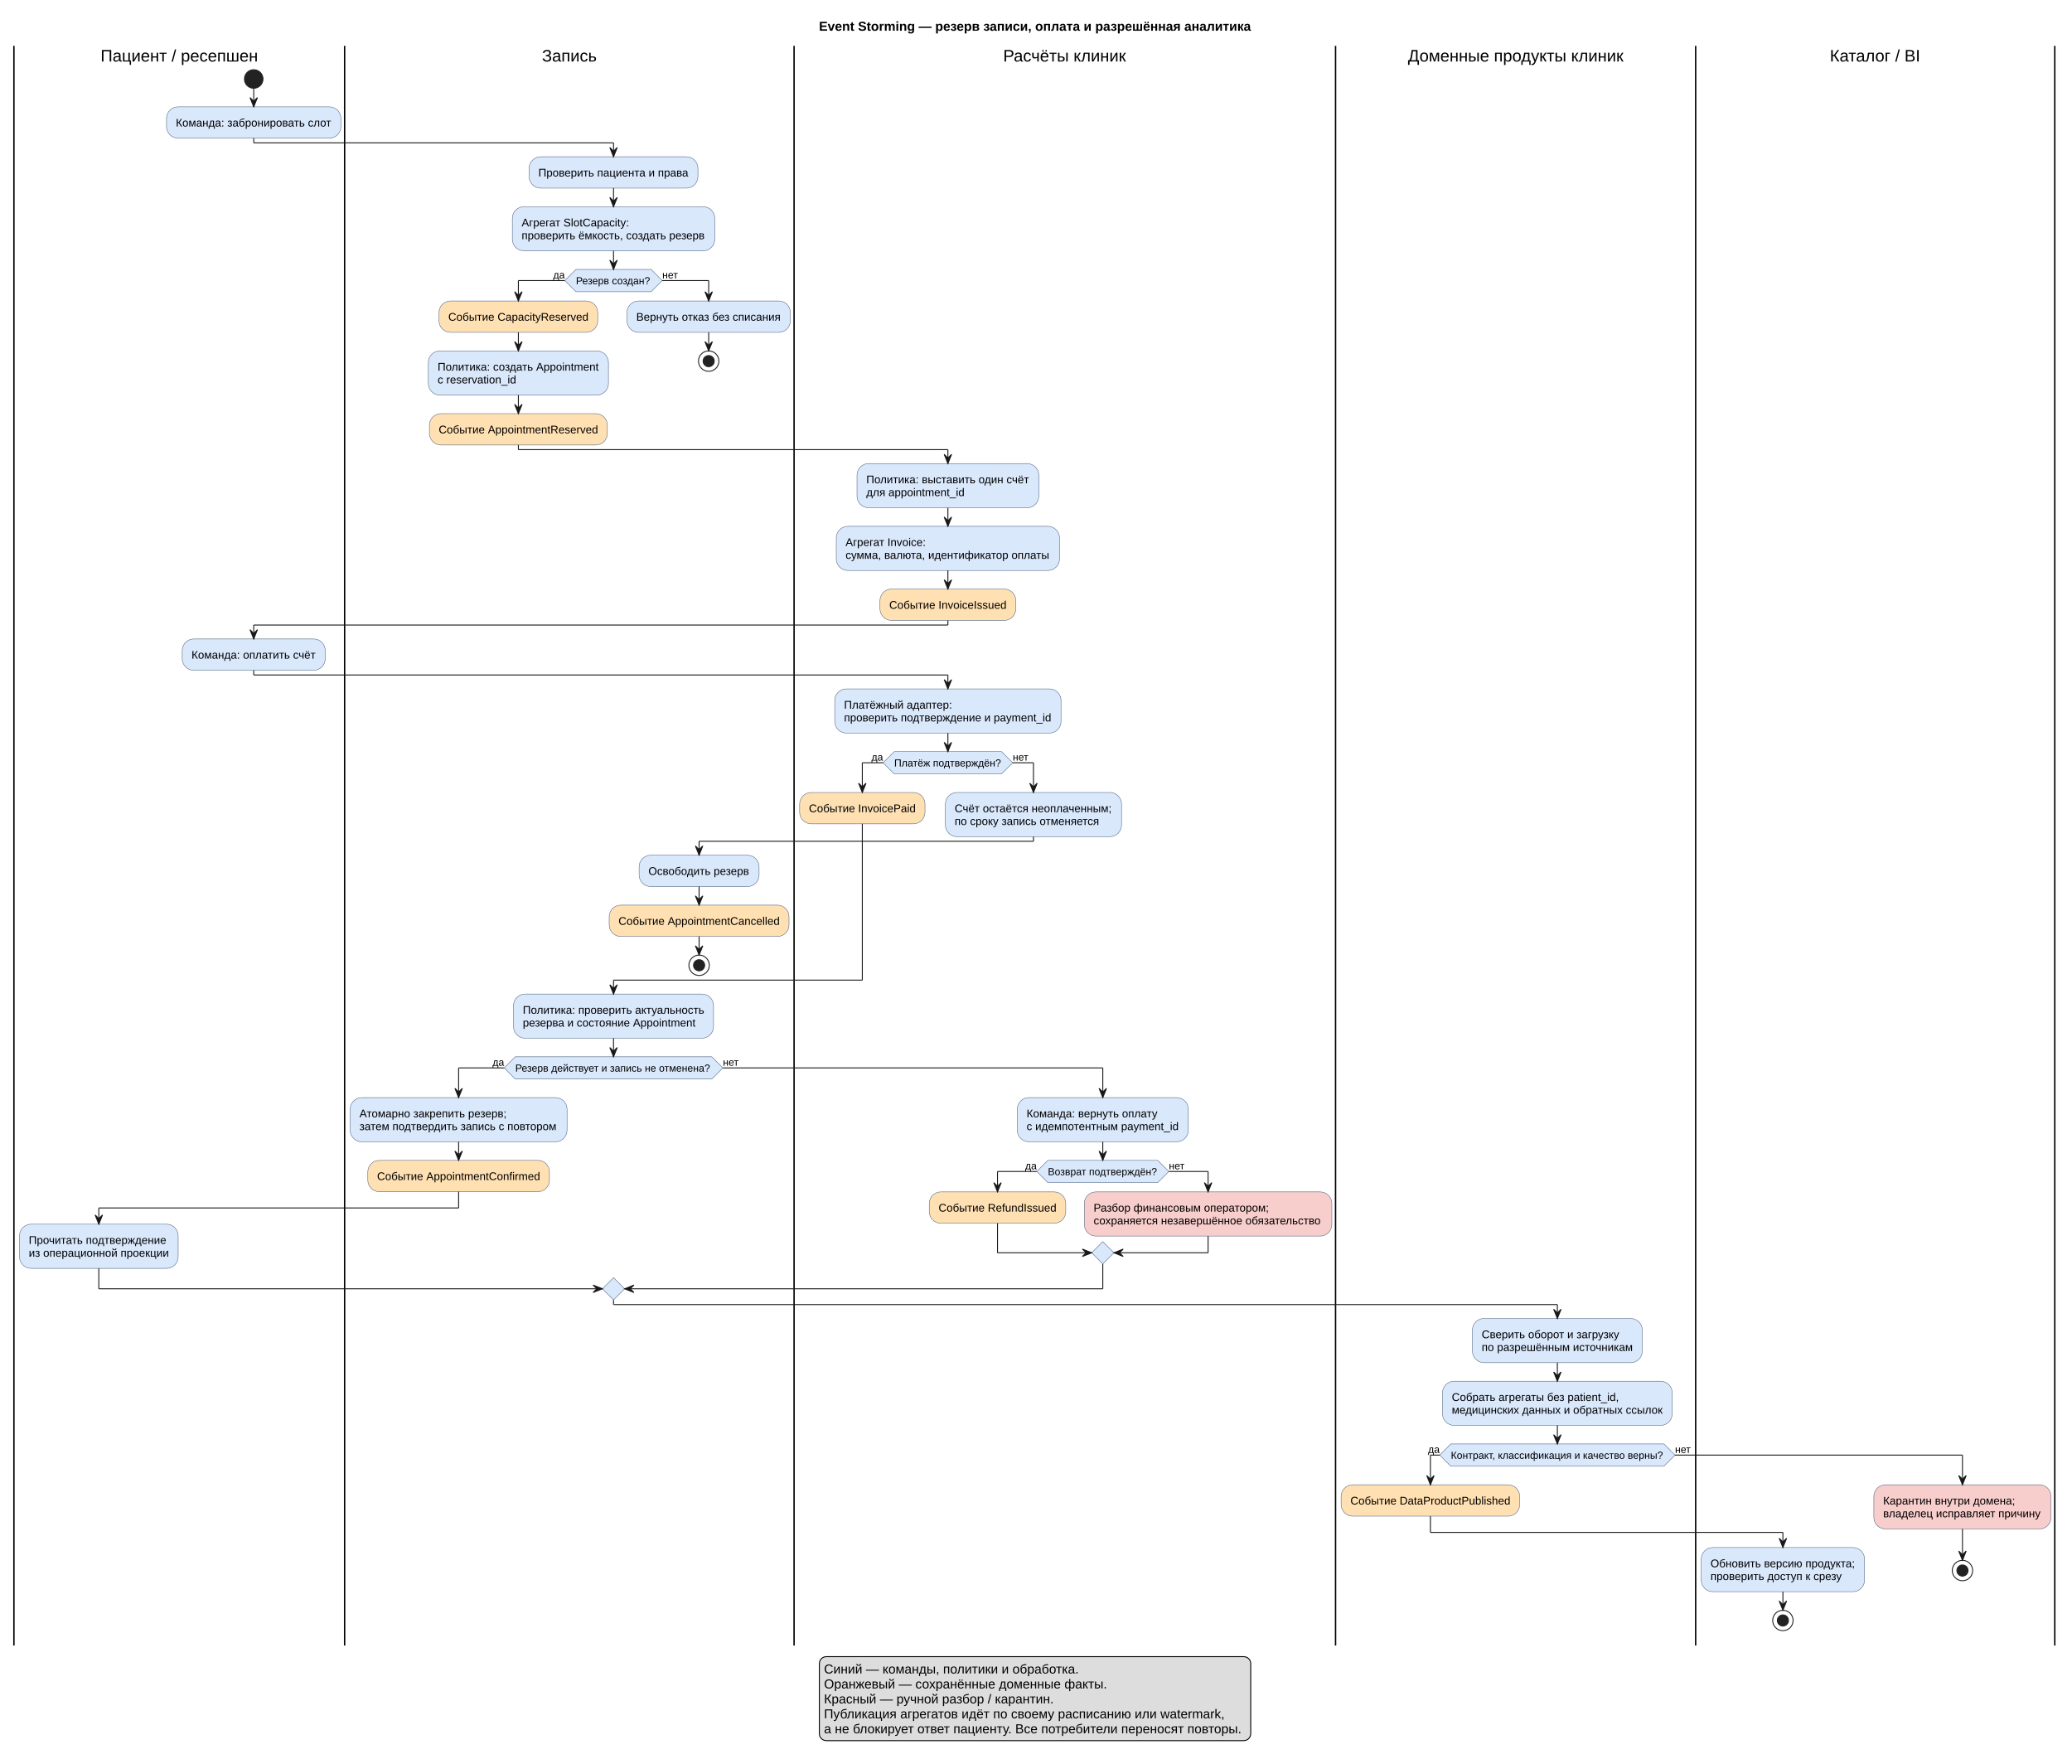
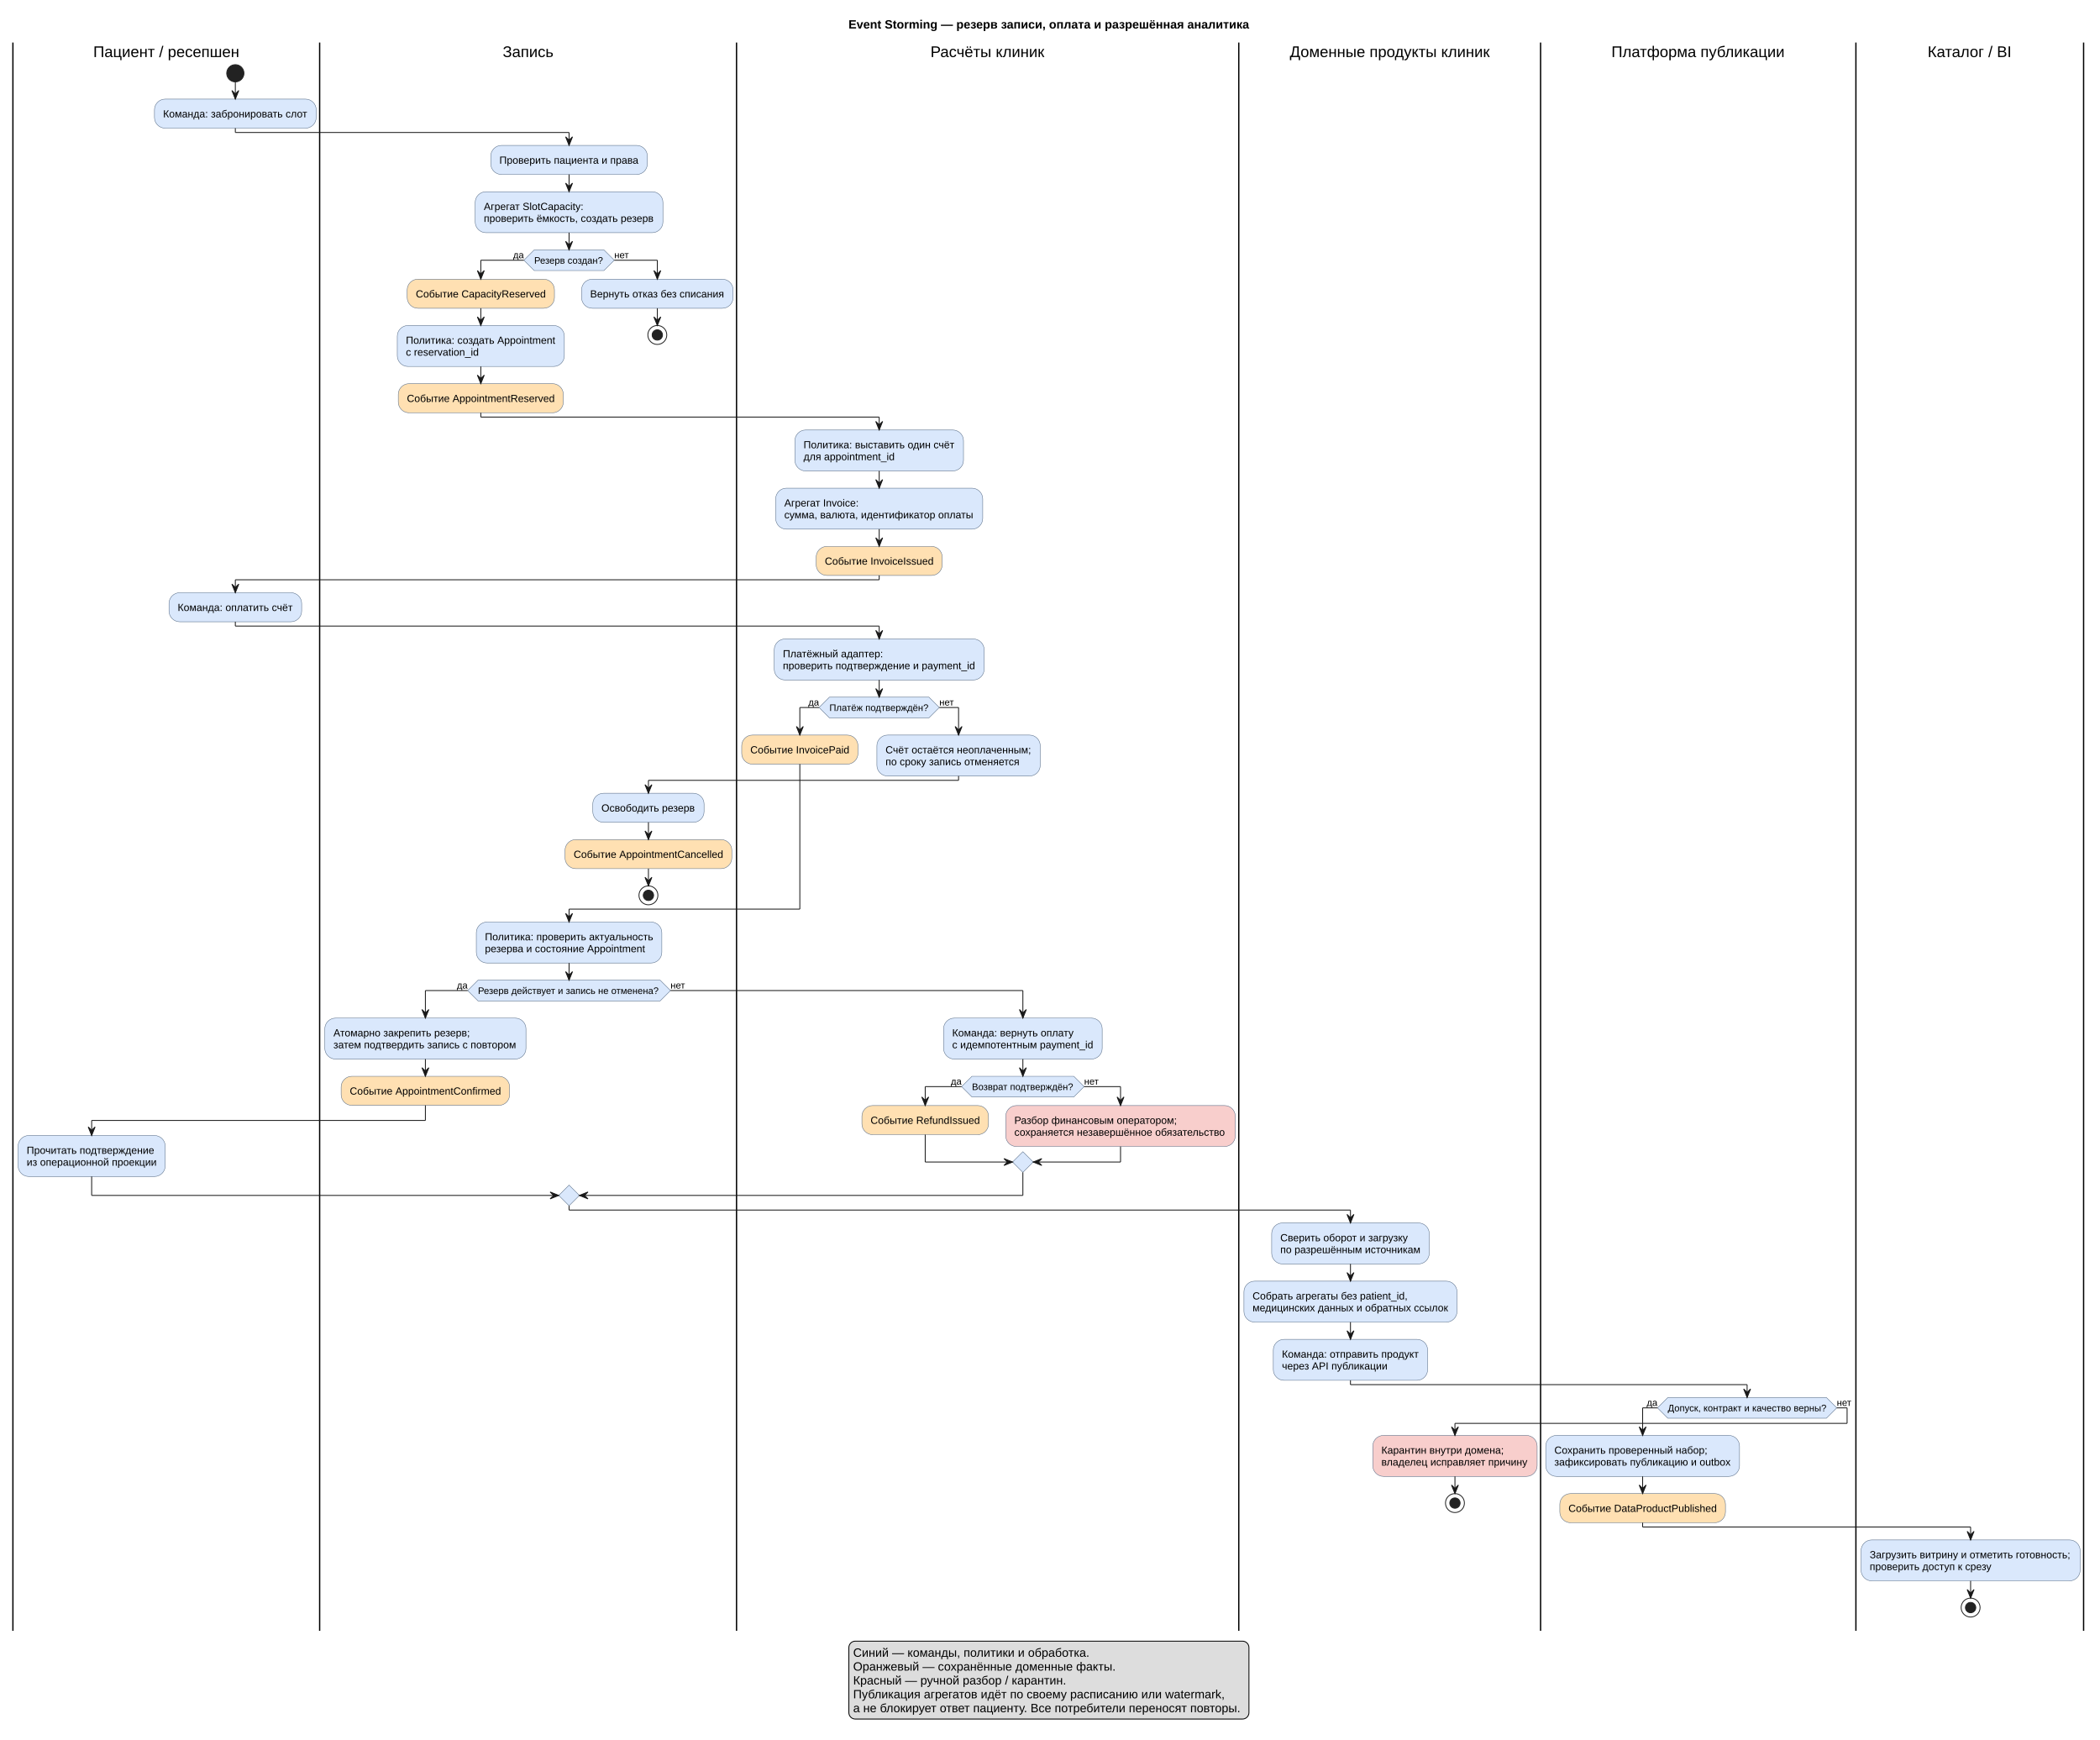
- <svg xmlns="http://www.w3.org/2000/svg" contentStyleType="text/css" data-diagram-type="ACTIVITY" height="1900px" preserveAspectRatio="none" style="width:2233px;height:1900px;background:#FFFFFF;" version="1.1" viewBox="0 0 2233 1900" width="2233px" zoomAndPan="magnify">
+ <svg xmlns="http://www.w3.org/2000/svg" contentStyleType="text/css" data-diagram-type="ACTIVITY" height="2021px" preserveAspectRatio="none" style="width:2440px;height:2021px;background:#FFFFFF;" version="1.1" viewBox="0 0 2440 2021" width="2440px" zoomAndPan="magnify">
  <defs />
  <g>
    <g class="title" data-source-line="1">
-       <text fill="#000000" font-family="Arial" font-size="14" font-weight="bold" lengthAdjust="spacing" textLength="465.691" x="882.626" y="33.132">Event Storming — резерв записи, оплата и разрешённая аналитика</text>
+       <text fill="#000000" font-family="Arial" font-size="14" font-weight="bold" lengthAdjust="spacing" textLength="465.691" x="985.877" y="33.132">Event Storming — резерв записи, оплата и разрешённая аналитика</text>
    </g>
-     <rect fill="none" height="20.698" style="stroke:none;stroke-width:1;" width="2200.943" x="15" y="49.413" />
+     <rect fill="none" height="20.698" style="stroke:none;stroke-width:1;" width="2407.446" x="15" y="49.413" />
    <ellipse cx="273.436" cy="85.111" fill="#222222" rx="10" ry="10" style="stroke:#222222;stroke-width:1;" />
    <rect fill="#DAE8FC" height="33.799" rx="12.5" ry="12.5" style="stroke:#4F6580;stroke-width:0.5;" width="187.935" x="179.468" y="115.111" />
    <text fill="#000000" font-family="Arial" font-size="12" lengthAdjust="spacing" textLength="167.935" x="189.468" y="136.367">Команда: забронировать слот</text>
    <rect fill="#DAE8FC" height="33.799" rx="12.5" ry="12.5" style="stroke:#4F6580;stroke-width:0.5;" width="154.109" x="196.381" y="688.496" />
    <text fill="#000000" font-family="Arial" font-size="12" lengthAdjust="spacing" textLength="134.109" x="206.381" y="709.752">Команда: оплатить счёт</text>
    <rect fill="#DAE8FC" height="47.598" rx="12.5" ry="12.5" style="stroke:#4F6580;stroke-width:0.5;" width="170.996" x="21" y="1319.082" />
    <text fill="#000000" font-family="Arial" font-size="12" lengthAdjust="spacing" textLength="149.279" x="31" y="1340.338">Прочитать подтверждение</text>
    <text fill="#000000" font-family="Arial" font-size="12" lengthAdjust="spacing" textLength="150.996" x="31" y="1354.137">из операционной проекции</text>
-     <line style="stroke:#000000;stroke-width:1.5;" x1="15" x2="15" y1="49.413" y2="1773.07" />
+     <line style="stroke:#000000;stroke-width:1.5;" x1="15" x2="15" y1="49.413" y2="1894.467" />
    <rect fill="#DAE8FC" height="33.799" rx="12.5" ry="12.5" style="stroke:#4F6580;stroke-width:0.5;" width="181.965" x="570.219" y="168.91" />
    <text fill="#000000" font-family="Arial" font-size="12" lengthAdjust="spacing" textLength="161.965" x="580.219" y="190.166">Проверить пациента и права</text>
    <rect fill="#DAE8FC" height="47.598" rx="12.5" ry="12.5" style="stroke:#4F6580;stroke-width:0.5;" width="218.123" x="552.14" y="222.709" />
    <text fill="#000000" font-family="Arial" font-size="12" lengthAdjust="spacing" textLength="116.309" x="562.14" y="243.965">Агрегат SlotCapacity:</text>
    <text fill="#000000" font-family="Arial" font-size="12" lengthAdjust="spacing" textLength="198.123" x="562.14" y="257.764">проверить ёмкость, создать резерв</text>
    <polygon fill="#DAE8FC" points="620.69,290.307,701.713,290.307,713.713,302.307,701.713,314.307,620.69,314.307,608.69,302.307,620.69,290.307" style="stroke:#4F6580;stroke-width:0.5;" />
    <text fill="#000000" font-family="Arial" font-size="11" lengthAdjust="spacing" textLength="81.023" x="620.69" y="306.3">Резерв создан?</text>
    <text fill="#000000" font-family="Arial" font-size="11" lengthAdjust="spacing" textLength="12.536" x="596.154" y="299.976">да</text>
    <text fill="#000000" font-family="Arial" font-size="11" lengthAdjust="spacing" textLength="17.23" x="713.713" y="299.976">нет</text>
    <rect fill="#FFE0B2" height="33.799" rx="12.5" ry="12.5" style="stroke:#4F6580;stroke-width:0.5;" width="171.09" x="473.111" y="324.307" />
    <text fill="#000000" font-family="Arial" font-size="12" lengthAdjust="spacing" textLength="151.09" x="483.111" y="345.562">Событие CapacityReserved</text>
    <rect fill="#DAE8FC" height="47.598" rx="12.5" ry="12.5" style="stroke:#4F6580;stroke-width:0.5;" width="194.106" x="461.603" y="378.106" />
    <text fill="#000000" font-family="Arial" font-size="12" lengthAdjust="spacing" textLength="174.106" x="471.603" y="399.361">Политика: создать Appointment</text>
    <text fill="#000000" font-family="Arial" font-size="12" lengthAdjust="spacing" textLength="84.709" x="471.603" y="413.16">с reservation_id</text>
    <rect fill="#FFE0B2" height="33.799" rx="12.5" ry="12.5" style="stroke:#4F6580;stroke-width:0.5;" width="191.779" x="462.767" y="445.703" />
    <text fill="#000000" font-family="Arial" font-size="12" lengthAdjust="spacing" textLength="171.779" x="472.767" y="466.959">Событие AppointmentReserved</text>
    <rect fill="#DAE8FC" height="33.799" rx="12.5" ry="12.5" style="stroke:#4F6580;stroke-width:0.5;" width="176.076" x="675.709" y="324.307" />
    <text fill="#000000" font-family="Arial" font-size="12" lengthAdjust="spacing" textLength="156.076" x="685.709" y="345.562">Вернуть отказ без списания</text>
    <ellipse cx="763.747" cy="389.106" fill="none" rx="11" ry="11" style="stroke:#222222;stroke-width:1;" />
    <ellipse cx="763.747" cy="389.106" fill="#222222" rx="6" ry="6" style="stroke:#222222;stroke-width:1;" />
    <rect fill="#DAE8FC" height="33.799" rx="12.5" ry="12.5" style="stroke:#4F6580;stroke-width:0.5;" width="129.289" x="688.775" y="921.49" />
    <text fill="#000000" font-family="Arial" font-size="12" lengthAdjust="spacing" textLength="109.289" x="698.775" y="942.746">Освободить резерв</text>
    <rect fill="#FFE0B2" height="33.799" rx="12.5" ry="12.5" style="stroke:#4F6580;stroke-width:0.5;" width="193.789" x="656.525" y="975.289" />
    <text fill="#000000" font-family="Arial" font-size="12" lengthAdjust="spacing" textLength="173.789" x="666.525" y="996.545">Событие AppointmentCancelled</text>
    <ellipse cx="753.42" cy="1040.088" fill="none" rx="11" ry="11" style="stroke:#222222;stroke-width:1;" />
    <ellipse cx="753.42" cy="1040.088" fill="#222222" rx="6" ry="6" style="stroke:#222222;stroke-width:1;" />
    <rect fill="#DAE8FC" height="47.598" rx="12.5" ry="12.5" style="stroke:#4F6580;stroke-width:0.5;" width="215.545" x="553.429" y="1071.088" />
    <text fill="#000000" font-family="Arial" font-size="12" lengthAdjust="spacing" textLength="195.545" x="563.429" y="1092.344">Политика: проверить актуальность</text>
    <text fill="#000000" font-family="Arial" font-size="12" lengthAdjust="spacing" textLength="186.674" x="563.429" y="1106.143">резерва и состояние Appointment</text>
    <polygon fill="#DAE8FC" points="555.329,1138.686,767.074,1138.686,779.074,1150.686,767.074,1162.686,555.329,1162.686,543.329,1150.686,555.329,1138.686" style="stroke:#4F6580;stroke-width:0.5;" />
    <text fill="#000000" font-family="Arial" font-size="11" lengthAdjust="spacing" textLength="211.745" x="555.329" y="1154.679">Резерв действует и запись не отменена?</text>
    <text fill="#000000" font-family="Arial" font-size="11" lengthAdjust="spacing" textLength="12.536" x="530.793" y="1148.354">да</text>
    <text fill="#000000" font-family="Arial" font-size="11" lengthAdjust="spacing" textLength="17.23" x="779.074" y="1148.354">нет</text>
    <rect fill="#DAE8FC" height="47.598" rx="12.5" ry="12.5" style="stroke:#4F6580;stroke-width:0.5;" width="233.721" x="377.404" y="1182.686" />
    <text fill="#000000" font-family="Arial" font-size="12" lengthAdjust="spacing" textLength="159.369" x="387.404" y="1203.941">Атомарно закрепить резерв;</text>
    <text fill="#000000" font-family="Arial" font-size="12" lengthAdjust="spacing" textLength="213.721" x="387.404" y="1217.74">затем подтвердить запись с повтором</text>
    <rect fill="#FFE0B2" height="33.799" rx="12.5" ry="12.5" style="stroke:#4F6580;stroke-width:0.5;" width="195.775" x="396.376" y="1250.283" />
    <text fill="#000000" font-family="Arial" font-size="12" lengthAdjust="spacing" textLength="175.775" x="406.376" y="1271.539">Событие AppointmentConfirmed</text>
    <polygon fill="#DAE8FC" points="661.202,1376.68,673.202,1388.68,661.202,1400.68,649.202,1388.68,661.202,1376.68" style="stroke:#4F6580;stroke-width:0.5;" />
-     <line style="stroke:#000000;stroke-width:1.5;" x1="371.404" x2="371.404" y1="49.413" y2="1773.07" />
+     <line style="stroke:#000000;stroke-width:1.5;" x1="371.404" x2="371.404" y1="49.413" y2="1894.467" />
    <rect fill="#DAE8FC" height="47.598" rx="12.5" ry="12.5" style="stroke:#4F6580;stroke-width:0.5;" width="195.887" x="923.602" y="499.502" />
    <text fill="#000000" font-family="Arial" font-size="12" lengthAdjust="spacing" textLength="175.887" x="933.602" y="520.758">Политика: выставить один счёт</text>
    <text fill="#000000" font-family="Arial" font-size="12" lengthAdjust="spacing" textLength="105.897" x="933.602" y="534.557">для appointment_id</text>
    <rect fill="#DAE8FC" height="47.598" rx="12.5" ry="12.5" style="stroke:#4F6580;stroke-width:0.5;" width="240.582" x="901.254" y="567.1" />
    <text fill="#000000" font-family="Arial" font-size="12" lengthAdjust="spacing" textLength="86.965" x="911.254" y="588.356">Агрегат Invoice:</text>
    <text fill="#000000" font-family="Arial" font-size="12" lengthAdjust="spacing" textLength="220.582" x="911.254" y="602.154">сумма, валюта, идентификатор оплаты</text>
    <rect fill="#FFE0B2" height="33.799" rx="12.5" ry="12.5" style="stroke:#4F6580;stroke-width:0.5;" width="146.422" x="948.335" y="634.697" />
    <text fill="#000000" font-family="Arial" font-size="12" lengthAdjust="spacing" textLength="126.422" x="958.335" y="655.953">Событие InvoiceIssued</text>
    <rect fill="#DAE8FC" height="47.598" rx="12.5" ry="12.5" style="stroke:#4F6580;stroke-width:0.5;" width="243.863" x="899.614" y="742.295" />
    <text fill="#000000" font-family="Arial" font-size="12" lengthAdjust="spacing" textLength="116.812" x="909.614" y="763.551">Платёжный адаптер:</text>
    <text fill="#000000" font-family="Arial" font-size="12" lengthAdjust="spacing" textLength="223.863" x="909.614" y="777.35">проверить подтверждение и payment_id</text>
    <polygon fill="#DAE8FC" points="963.691,809.893,1079.4,809.893,1091.4,821.893,1079.4,833.893,963.691,833.893,951.691,821.893,963.691,809.893" style="stroke:#4F6580;stroke-width:0.5;" />
    <text fill="#000000" font-family="Arial" font-size="11" lengthAdjust="spacing" textLength="115.71" x="963.691" y="825.886">Платёж подтверждён?</text>
    <text fill="#000000" font-family="Arial" font-size="11" lengthAdjust="spacing" textLength="12.536" x="939.154" y="819.562">да</text>
    <text fill="#000000" font-family="Arial" font-size="11" lengthAdjust="spacing" textLength="17.23" x="1091.4" y="819.562">нет</text>
    <rect fill="#FFE0B2" height="33.799" rx="12.5" ry="12.5" style="stroke:#4F6580;stroke-width:0.5;" width="135.084" x="861.785" y="853.893" />
    <text fill="#000000" font-family="Arial" font-size="12" lengthAdjust="spacing" textLength="115.084" x="871.785" y="875.148">Событие InvoicePaid</text>
    <rect fill="#DAE8FC" height="47.598" rx="12.5" ry="12.5" style="stroke:#4F6580;stroke-width:0.5;" width="189.805" x="1018.861" y="853.893" />
    <text fill="#000000" font-family="Arial" font-size="12" lengthAdjust="spacing" textLength="169.805" x="1028.861" y="875.148">Счёт остаётся неоплаченным;</text>
    <text fill="#000000" font-family="Arial" font-size="12" lengthAdjust="spacing" textLength="156.287" x="1028.861" y="888.947">по сроку запись отменяется</text>
    <rect fill="#DAE8FC" height="47.598" rx="12.5" ry="12.5" style="stroke:#4F6580;stroke-width:0.5;" width="184.303" x="1096.332" y="1182.686" />
    <text fill="#000000" font-family="Arial" font-size="12" lengthAdjust="spacing" textLength="141.334" x="1106.332" y="1203.941">Команда: вернуть оплату</text>
    <text fill="#000000" font-family="Arial" font-size="12" lengthAdjust="spacing" textLength="164.303" x="1106.332" y="1217.74">с идемпотентным payment_id</text>
    <polygon fill="#DAE8FC" points="1129.299,1250.283,1247.667,1250.283,1259.667,1262.283,1247.667,1274.283,1129.299,1274.283,1117.299,1262.283,1129.299,1250.283" style="stroke:#4F6580;stroke-width:0.5;" />
    <text fill="#000000" font-family="Arial" font-size="11" lengthAdjust="spacing" textLength="118.368" x="1129.299" y="1266.277">Возврат подтверждён?</text>
    <text fill="#000000" font-family="Arial" font-size="11" lengthAdjust="spacing" textLength="12.536" x="1104.763" y="1259.952">да</text>
    <text fill="#000000" font-family="Arial" font-size="11" lengthAdjust="spacing" textLength="17.23" x="1259.667" y="1259.952">нет</text>
    <rect fill="#FFE0B2" height="33.799" rx="12.5" ry="12.5" style="stroke:#4F6580;stroke-width:0.5;" width="147.096" x="1001.468" y="1284.283" />
    <text fill="#000000" font-family="Arial" font-size="12" lengthAdjust="spacing" textLength="127.096" x="1011.468" y="1305.539">Событие RefundIssued</text>
    <rect fill="#F8CECC" height="47.598" rx="12.5" ry="12.5" style="stroke:#4F6580;stroke-width:0.5;" width="266.773" x="1168.564" y="1284.283" />
    <text fill="#000000" font-family="Arial" font-size="12" lengthAdjust="spacing" textLength="189.791" x="1178.564" y="1305.539">Разбор финансовым оператором;</text>
    <text fill="#000000" font-family="Arial" font-size="12" lengthAdjust="spacing" textLength="246.773" x="1178.564" y="1319.338">сохраняется незавершённое обязательство</text>
    <polygon fill="#DAE8FC" points="1188.483,1337.881,1200.483,1349.881,1188.483,1361.881,1176.483,1349.881,1188.483,1337.881" style="stroke:#4F6580;stroke-width:0.5;" />
-     <line style="stroke:#000000;stroke-width:1.5;" x1="855.785" x2="855.785" y1="49.413" y2="1773.07" />
-     <rect fill="#DAE8FC" height="47.598" rx="12.5" ry="12.5" style="stroke:#4F6580;stroke-width:0.5;" width="183.096" x="1586.828" y="1420.68" />
-     <text fill="#000000" font-family="Arial" font-size="12" lengthAdjust="spacing" textLength="148.588" x="1596.828" y="1441.936">Сверить оборот и загрузку</text>
-     <text fill="#000000" font-family="Arial" font-size="12" lengthAdjust="spacing" textLength="163.096" x="1596.828" y="1455.734">по разрешённым источникам</text>
-     <rect fill="#DAE8FC" height="47.598" rx="12.5" ry="12.5" style="stroke:#4F6580;stroke-width:0.5;" width="247.572" x="1554.59" y="1488.277" />
-     <text fill="#000000" font-family="Arial" font-size="12" lengthAdjust="spacing" textLength="181.307" x="1564.59" y="1509.533">Собрать агрегаты без patient_id,</text>
-     <text fill="#000000" font-family="Arial" font-size="12" lengthAdjust="spacing" textLength="227.572" x="1564.59" y="1523.332">медицинских данных и обратных ссылок</text>
-     <polygon fill="#DAE8FC" points="1563.564,1555.875,1793.189,1555.875,1805.189,1567.875,1793.189,1579.875,1563.564,1579.875,1551.564,1567.875,1563.564,1555.875" style="stroke:#4F6580;stroke-width:0.5;" />
-     <text fill="#000000" font-family="Arial" font-size="11" lengthAdjust="spacing" textLength="229.625" x="1563.564" y="1571.868">Контракт, классификация и качество верны?</text>
-     <text fill="#000000" font-family="Arial" font-size="11" lengthAdjust="spacing" textLength="12.536" x="1539.028" y="1565.544">да</text>
-     <text fill="#000000" font-family="Arial" font-size="11" lengthAdjust="spacing" textLength="17.23" x="1805.189" y="1565.544">нет</text>
-     <rect fill="#FFE0B2" height="33.799" rx="12.5" ry="12.5" style="stroke:#4F6580;stroke-width:0.5;" width="192.453" x="1445.337" y="1599.875" />
-     <text fill="#000000" font-family="Arial" font-size="12" lengthAdjust="spacing" textLength="172.453" x="1455.337" y="1621.131">Событие DataProductPublished</text>
-     <line style="stroke:#000000;stroke-width:1.5;" x1="1439.337" x2="1439.337" y1="49.413" y2="1773.07" />
-     <rect fill="#DAE8FC" height="47.598" rx="12.5" ry="12.5" style="stroke:#4F6580;stroke-width:0.5;" width="176.029" x="1833.419" y="1667.473" />
-     <text fill="#000000" font-family="Arial" font-size="12" lengthAdjust="spacing" textLength="156.029" x="1843.419" y="1688.728">Обновить версию продукта;</text>
-     <text fill="#000000" font-family="Arial" font-size="12" lengthAdjust="spacing" textLength="141.791" x="1843.419" y="1702.527">проверить доступ к срезу</text>
-     <ellipse cx="1921.434" cy="1746.07" fill="none" rx="11" ry="11" style="stroke:#222222;stroke-width:1;" />
-     <ellipse cx="1921.434" cy="1746.07" fill="#222222" rx="6" ry="6" style="stroke:#222222;stroke-width:1;" />
-     <rect fill="#F8CECC" height="47.598" rx="12.5" ry="12.5" style="stroke:#4F6580;stroke-width:0.5;" width="190.994" x="2019.448" y="1599.875" />
-     <text fill="#000000" font-family="Arial" font-size="12" lengthAdjust="spacing" textLength="142.242" x="2029.448" y="1621.131">Карантин внутри домена;</text>
-     <text fill="#000000" font-family="Arial" font-size="12" lengthAdjust="spacing" textLength="170.994" x="2029.448" y="1634.93">владелец исправляет причину</text>
-     <ellipse cx="2114.946" cy="1692.272" fill="none" rx="11" ry="11" style="stroke:#222222;stroke-width:1;" />
-     <ellipse cx="2114.946" cy="1692.272" fill="#222222" rx="6" ry="6" style="stroke:#222222;stroke-width:1;" />
-     <line style="stroke:#000000;stroke-width:1.5;" x1="1827.419" x2="1827.419" y1="49.413" y2="1773.07" />
-     <line style="stroke:#000000;stroke-width:1.5;" x1="2214.443" x2="2214.443" y1="49.413" y2="1773.07" />
+     <line style="stroke:#000000;stroke-width:1.5;" x1="855.785" x2="855.785" y1="49.413" y2="1894.467" />
+     <rect fill="#DAE8FC" height="47.598" rx="12.5" ry="12.5" style="stroke:#4F6580;stroke-width:0.5;" width="183.096" x="1477.575" y="1420.68" />
+     <text fill="#000000" font-family="Arial" font-size="12" lengthAdjust="spacing" textLength="148.588" x="1487.575" y="1441.936">Сверить оборот и загрузку</text>
+     <text fill="#000000" font-family="Arial" font-size="12" lengthAdjust="spacing" textLength="163.096" x="1487.575" y="1455.734">по разрешённым источникам</text>
+     <rect fill="#DAE8FC" height="47.598" rx="12.5" ry="12.5" style="stroke:#4F6580;stroke-width:0.5;" width="247.572" x="1445.337" y="1488.277" />
+     <text fill="#000000" font-family="Arial" font-size="12" lengthAdjust="spacing" textLength="181.307" x="1455.337" y="1509.533">Собрать агрегаты без patient_id,</text>
+     <text fill="#000000" font-family="Arial" font-size="12" lengthAdjust="spacing" textLength="227.572" x="1455.337" y="1523.332">медицинских данных и обратных ссылок</text>
+     <rect fill="#DAE8FC" height="47.598" rx="12.5" ry="12.5" style="stroke:#4F6580;stroke-width:0.5;" width="179.328" x="1479.459" y="1555.875" />
+     <text fill="#000000" font-family="Arial" font-size="12" lengthAdjust="spacing" textLength="159.328" x="1489.459" y="1577.131">Команда: отправить продукт</text>
+     <text fill="#000000" font-family="Arial" font-size="12" lengthAdjust="spacing" textLength="123.064" x="1489.459" y="1590.93">через API публикации</text>
+     <rect fill="#F8CECC" height="47.598" rx="12.5" ry="12.5" style="stroke:#4F6580;stroke-width:0.5;" width="190.994" x="1595.015" y="1667.473" />
+     <text fill="#000000" font-family="Arial" font-size="12" lengthAdjust="spacing" textLength="142.242" x="1605.015" y="1688.728">Карантин внутри домена;</text>
+     <text fill="#000000" font-family="Arial" font-size="12" lengthAdjust="spacing" textLength="170.994" x="1605.015" y="1702.527">владелец исправляет причину</text>
+     <ellipse cx="1690.513" cy="1746.07" fill="none" rx="11" ry="11" style="stroke:#222222;stroke-width:1;" />
+     <ellipse cx="1690.513" cy="1746.07" fill="#222222" rx="6" ry="6" style="stroke:#222222;stroke-width:1;" />
+     <line style="stroke:#000000;stroke-width:1.5;" x1="1439.337" x2="1439.337" y1="49.413" y2="1894.467" />
+     <polygon fill="#DAE8FC" points="1937.805,1623.473,2122.152,1623.473,2134.152,1635.473,2122.152,1647.473,1937.805,1647.473,1925.805,1635.473,1937.805,1623.473" style="stroke:#4F6580;stroke-width:0.5;" />
+     <text fill="#000000" font-family="Arial" font-size="11" lengthAdjust="spacing" textLength="184.347" x="1937.805" y="1639.466">Допуск, контракт и качество верны?</text>
+     <text fill="#000000" font-family="Arial" font-size="11" lengthAdjust="spacing" textLength="12.536" x="1913.269" y="1633.142">да</text>
+     <text fill="#000000" font-family="Arial" font-size="11" lengthAdjust="spacing" textLength="17.23" x="2134.152" y="1633.142">нет</text>
+     <rect fill="#DAE8FC" height="47.598" rx="12.5" ry="12.5" style="stroke:#4F6580;stroke-width:0.5;" width="225.16" x="1796.009" y="1667.473" />
+     <text fill="#000000" font-family="Arial" font-size="12" lengthAdjust="spacing" textLength="178.113" x="1806.009" y="1688.728">Сохранить проверенный набор;</text>
+     <text fill="#000000" font-family="Arial" font-size="12" lengthAdjust="spacing" textLength="205.16" x="1806.009" y="1702.527">зафиксировать публикацию и outbox</text>
+     <rect fill="#FFE0B2" height="33.799" rx="12.5" ry="12.5" style="stroke:#4F6580;stroke-width:0.5;" width="192.453" x="1812.363" y="1735.07" />
+     <text fill="#000000" font-family="Arial" font-size="12" lengthAdjust="spacing" textLength="172.453" x="1822.363" y="1756.326">Событие DataProductPublished</text>
+     <line style="stroke:#000000;stroke-width:1.5;" x1="1790.009" x2="1790.009" y1="49.413" y2="1894.467" />
+     <rect fill="#DAE8FC" height="47.598" rx="12.5" ry="12.5" style="stroke:#4F6580;stroke-width:0.5;" width="254.562" x="2162.383" y="1788.869" />
+     <text fill="#000000" font-family="Arial" font-size="12" lengthAdjust="spacing" textLength="234.562" x="2172.383" y="1810.125">Загрузить витрину и отметить готовность;</text>
+     <text fill="#000000" font-family="Arial" font-size="12" lengthAdjust="spacing" textLength="141.791" x="2172.383" y="1823.924">проверить доступ к срезу</text>
+     <ellipse cx="2289.664" cy="1867.467" fill="none" rx="11" ry="11" style="stroke:#222222;stroke-width:1;" />
+     <ellipse cx="2289.664" cy="1867.467" fill="#222222" rx="6" ry="6" style="stroke:#222222;stroke-width:1;" />
+     <line style="stroke:#000000;stroke-width:1.5;" x1="2156.383" x2="2156.383" y1="49.413" y2="1894.467" />
+     <line style="stroke:#000000;stroke-width:1.5;" x1="2420.945" x2="2420.945" y1="49.413" y2="1894.467" />
    <line style="stroke:#181818;stroke-width:1;" x1="273.436" x2="273.436" y1="95.111" y2="115.111" />
    <polygon fill="#181818" points="269.436,105.111,273.436,115.111,277.436,105.111,273.436,109.111" style="stroke:#181818;stroke-width:1;" />
    <line style="stroke:#181818;stroke-width:1;" x1="661.202" x2="661.202" y1="202.709" y2="222.709" />
    <polygon fill="#181818" points="657.202,212.709,661.202,222.709,665.202,212.709,661.202,216.709" style="stroke:#181818;stroke-width:1;" />
    <line style="stroke:#181818;stroke-width:1;" x1="558.656" x2="558.656" y1="358.106" y2="378.106" />
    <polygon fill="#181818" points="554.656,368.106,558.656,378.106,562.656,368.106,558.656,372.106" style="stroke:#181818;stroke-width:1;" />
    <line style="stroke:#181818;stroke-width:1;" x1="558.656" x2="558.656" y1="425.703" y2="445.703" />
    <polygon fill="#181818" points="554.656,435.703,558.656,445.703,562.656,435.703,558.656,439.703" style="stroke:#181818;stroke-width:1;" />
    <line style="stroke:#181818;stroke-width:1;" x1="763.747" x2="763.747" y1="358.106" y2="378.106" />
    <polygon fill="#181818" points="759.747,368.106,763.747,378.106,767.747,368.106,763.747,372.106" style="stroke:#181818;stroke-width:1;" />
    <line style="stroke:#181818;stroke-width:1;" x1="608.69" x2="558.656" y1="302.307" y2="302.307" />
    <line style="stroke:#181818;stroke-width:1;" x1="558.656" x2="558.656" y1="302.307" y2="324.307" />
    <polygon fill="#181818" points="554.656,314.307,558.656,324.307,562.656,314.307,558.656,318.307" style="stroke:#181818;stroke-width:1;" />
    <line style="stroke:#181818;stroke-width:1;" x1="713.713" x2="763.747" y1="302.307" y2="302.307" />
    <line style="stroke:#181818;stroke-width:1;" x1="763.747" x2="763.747" y1="302.307" y2="324.307" />
    <polygon fill="#181818" points="759.747,314.307,763.747,324.307,767.747,314.307,763.747,318.307" style="stroke:#181818;stroke-width:1;" />
    <line style="stroke:#181818;stroke-width:1;" x1="558.656" x2="558.656" y1="479.502" y2="484.502" />
    <line style="stroke:#181818;stroke-width:1;" x1="558.656" x2="1021.545" y1="484.502" y2="484.502" />
    <line style="stroke:#181818;stroke-width:1;" x1="1021.545" x2="1021.545" y1="484.502" y2="499.502" />
    <polygon fill="#181818" points="1017.545,489.502,1021.545,499.502,1025.545,489.502,1021.545,493.502" style="stroke:#181818;stroke-width:1;" />
    <line style="stroke:#181818;stroke-width:1;" x1="661.202" x2="661.202" y1="270.307" y2="290.307" />
    <polygon fill="#181818" points="657.202,280.307,661.202,290.307,665.202,280.307,661.202,284.307" style="stroke:#181818;stroke-width:1;" />
    <line style="stroke:#181818;stroke-width:1;" x1="753.42" x2="753.42" y1="955.289" y2="975.289" />
    <polygon fill="#181818" points="749.42,965.289,753.42,975.289,757.42,965.289,753.42,969.289" style="stroke:#181818;stroke-width:1;" />
    <line style="stroke:#181818;stroke-width:1;" x1="753.42" x2="753.42" y1="1009.088" y2="1029.088" />
    <polygon fill="#181818" points="749.42,1019.088,753.42,1029.088,757.42,1019.088,753.42,1023.088" style="stroke:#181818;stroke-width:1;" />
    <line style="stroke:#181818;stroke-width:1;" x1="494.264" x2="494.264" y1="1230.283" y2="1250.283" />
    <polygon fill="#181818" points="490.264,1240.283,494.264,1250.283,498.264,1240.283,494.264,1244.283" style="stroke:#181818;stroke-width:1;" />
    <line style="stroke:#181818;stroke-width:1;" x1="543.329" x2="494.264" y1="1150.686" y2="1150.686" />
    <line style="stroke:#181818;stroke-width:1;" x1="494.264" x2="494.264" y1="1150.686" y2="1182.686" />
    <polygon fill="#181818" points="490.264,1172.686,494.264,1182.686,498.264,1172.686,494.264,1176.686" style="stroke:#181818;stroke-width:1;" />
    <line style="stroke:#181818;stroke-width:1;" x1="661.202" x2="661.202" y1="1118.686" y2="1138.686" />
    <polygon fill="#181818" points="657.202,1128.686,661.202,1138.686,665.202,1128.686,661.202,1132.686" style="stroke:#181818;stroke-width:1;" />
    <line style="stroke:#181818;stroke-width:1;" x1="1021.545" x2="1021.545" y1="547.1" y2="567.1" />
    <polygon fill="#181818" points="1017.545,557.1,1021.545,567.1,1025.545,557.1,1021.545,561.1" style="stroke:#181818;stroke-width:1;" />
    <line style="stroke:#181818;stroke-width:1;" x1="1021.545" x2="1021.545" y1="614.697" y2="634.697" />
    <polygon fill="#181818" points="1017.545,624.697,1021.545,634.697,1025.545,624.697,1021.545,628.697" style="stroke:#181818;stroke-width:1;" />
    <line style="stroke:#181818;stroke-width:1;" x1="951.691" x2="929.327" y1="821.893" y2="821.893" />
    <line style="stroke:#181818;stroke-width:1;" x1="929.327" x2="929.327" y1="821.893" y2="853.893" />
    <polygon fill="#181818" points="925.327,843.893,929.327,853.893,933.327,843.893,929.327,847.893" style="stroke:#181818;stroke-width:1;" />
    <line style="stroke:#181818;stroke-width:1;" x1="1091.4" x2="1113.764" y1="821.893" y2="821.893" />
    <line style="stroke:#181818;stroke-width:1;" x1="1113.764" x2="1113.764" y1="821.893" y2="853.893" />
    <polygon fill="#181818" points="1109.764,843.893,1113.764,853.893,1117.764,843.893,1113.764,847.893" style="stroke:#181818;stroke-width:1;" />
    <line style="stroke:#181818;stroke-width:1;" x1="929.327" x2="929.327" y1="887.691" y2="1056.088" />
    <line style="stroke:#181818;stroke-width:1;" x1="929.327" x2="661.202" y1="1056.088" y2="1056.088" />
    <line style="stroke:#181818;stroke-width:1;" x1="661.202" x2="661.202" y1="1056.088" y2="1071.088" />
    <polygon fill="#181818" points="657.202,1061.088,661.202,1071.088,665.202,1061.088,661.202,1065.088" style="stroke:#181818;stroke-width:1;" />
    <line style="stroke:#181818;stroke-width:1;" x1="1021.545" x2="1021.545" y1="789.893" y2="809.893" />
    <polygon fill="#181818" points="1017.545,799.893,1021.545,809.893,1025.545,799.893,1021.545,803.893" style="stroke:#181818;stroke-width:1;" />
    <line style="stroke:#181818;stroke-width:1;" x1="1117.299" x2="1075.016" y1="1262.283" y2="1262.283" />
    <line style="stroke:#181818;stroke-width:1;" x1="1075.016" x2="1075.016" y1="1262.283" y2="1284.283" />
    <polygon fill="#181818" points="1071.016,1274.283,1075.016,1284.283,1079.016,1274.283,1075.016,1278.283" style="stroke:#181818;stroke-width:1;" />
    <line style="stroke:#181818;stroke-width:1;" x1="1259.667" x2="1301.95" y1="1262.283" y2="1262.283" />
    <line style="stroke:#181818;stroke-width:1;" x1="1301.95" x2="1301.95" y1="1262.283" y2="1284.283" />
    <polygon fill="#181818" points="1297.95,1274.283,1301.95,1284.283,1305.95,1274.283,1301.95,1278.283" style="stroke:#181818;stroke-width:1;" />
    <line style="stroke:#181818;stroke-width:1;" x1="1075.016" x2="1075.016" y1="1318.082" y2="1349.881" />
    <line style="stroke:#181818;stroke-width:1;" x1="1075.016" x2="1176.483" y1="1349.881" y2="1349.881" />
    <polygon fill="#181818" points="1166.483,1345.881,1176.483,1349.881,1166.483,1353.881,1170.483,1349.881" style="stroke:#181818;stroke-width:1;" />
    <line style="stroke:#181818;stroke-width:1;" x1="1301.95" x2="1301.95" y1="1331.881" y2="1349.881" />
    <line style="stroke:#181818;stroke-width:1;" x1="1301.95" x2="1200.483" y1="1349.881" y2="1349.881" />
    <polygon fill="#181818" points="1210.483,1345.881,1200.483,1349.881,1210.483,1353.881,1206.483,1349.881" style="stroke:#181818;stroke-width:1;" />
    <line style="stroke:#181818;stroke-width:1;" x1="1188.483" x2="1188.483" y1="1230.283" y2="1250.283" />
    <polygon fill="#181818" points="1184.483,1240.283,1188.483,1250.283,1192.483,1240.283,1188.483,1244.283" style="stroke:#181818;stroke-width:1;" />
-     <line style="stroke:#181818;stroke-width:1;" x1="1678.376" x2="1678.376" y1="1468.277" y2="1488.277" />
-     <polygon fill="#181818" points="1674.376,1478.277,1678.376,1488.277,1682.376,1478.277,1678.376,1482.277" style="stroke:#181818;stroke-width:1;" />
-     <line style="stroke:#181818;stroke-width:1;" x1="1551.564" x2="1541.564" y1="1567.875" y2="1567.875" />
-     <line style="stroke:#181818;stroke-width:1;" x1="1541.564" x2="1541.564" y1="1567.875" y2="1599.875" />
-     <polygon fill="#181818" points="1537.564,1589.875,1541.564,1599.875,1545.564,1589.875,1541.564,1593.875" style="stroke:#181818;stroke-width:1;" />
-     <line style="stroke:#181818;stroke-width:1;" x1="1678.376" x2="1678.376" y1="1535.875" y2="1555.875" />
-     <polygon fill="#181818" points="1674.376,1545.875,1678.376,1555.875,1682.376,1545.875,1678.376,1549.875" style="stroke:#181818;stroke-width:1;" />
-     <line style="stroke:#181818;stroke-width:1;" x1="1921.434" x2="1921.434" y1="1715.07" y2="1735.07" />
-     <polygon fill="#181818" points="1917.434,1725.07,1921.434,1735.07,1925.434,1725.07,1921.434,1729.07" style="stroke:#181818;stroke-width:1;" />
-     <line style="stroke:#181818;stroke-width:1;" x1="2114.946" x2="2114.946" y1="1647.473" y2="1681.272" />
-     <polygon fill="#181818" points="2110.946,1671.272,2114.946,1681.272,2118.946,1671.272,2114.946,1675.272" style="stroke:#181818;stroke-width:1;" />
+     <line style="stroke:#181818;stroke-width:1;" x1="1569.123" x2="1569.123" y1="1468.277" y2="1488.277" />
+     <polygon fill="#181818" points="1565.123,1478.277,1569.123,1488.277,1573.123,1478.277,1569.123,1482.277" style="stroke:#181818;stroke-width:1;" />
+     <line style="stroke:#181818;stroke-width:1;" x1="1569.123" x2="1569.123" y1="1535.875" y2="1555.875" />
+     <polygon fill="#181818" points="1565.123,1545.875,1569.123,1555.875,1573.123,1545.875,1569.123,1549.875" style="stroke:#181818;stroke-width:1;" />
+     <line style="stroke:#181818;stroke-width:1;" x1="1690.513" x2="1690.513" y1="1715.07" y2="1735.07" />
+     <polygon fill="#181818" points="1686.513,1725.07,1690.513,1735.07,1694.513,1725.07,1690.513,1729.07" style="stroke:#181818;stroke-width:1;" />
+     <line style="stroke:#181818;stroke-width:1;" x1="1908.59" x2="1908.59" y1="1715.07" y2="1735.07" />
+     <polygon fill="#181818" points="1904.59,1725.07,1908.59,1735.07,1912.59,1725.07,1908.59,1729.07" style="stroke:#181818;stroke-width:1;" />
+     <line style="stroke:#181818;stroke-width:1;" x1="1925.805" x2="1908.59" y1="1635.473" y2="1635.473" />
+     <line style="stroke:#181818;stroke-width:1;" x1="1908.59" x2="1908.59" y1="1635.473" y2="1667.473" />
+     <polygon fill="#181818" points="1904.59,1657.473,1908.59,1667.473,1912.59,1657.473,1908.59,1661.473" style="stroke:#181818;stroke-width:1;" />
+     <line style="stroke:#181818;stroke-width:1;" x1="2289.664" x2="2289.664" y1="1836.467" y2="1856.467" />
+     <polygon fill="#181818" points="2285.664,1846.467,2289.664,1856.467,2293.664,1846.467,2289.664,1850.467" style="stroke:#181818;stroke-width:1;" />
    <line style="stroke:#181818;stroke-width:1;" x1="273.436" x2="273.436" y1="148.91" y2="153.91" />
    <line style="stroke:#181818;stroke-width:1;" x1="273.436" x2="661.202" y1="153.91" y2="153.91" />
    <line style="stroke:#181818;stroke-width:1;" x1="661.202" x2="661.202" y1="153.91" y2="168.91" />
    <polygon fill="#181818" points="657.202,158.91,661.202,168.91,665.202,158.91,661.202,162.91" style="stroke:#181818;stroke-width:1;" />
    <line style="stroke:#181818;stroke-width:1;" x1="1021.545" x2="1021.545" y1="668.496" y2="673.496" />
    <line style="stroke:#181818;stroke-width:1;" x1="1021.545" x2="273.436" y1="673.496" y2="673.496" />
    <line style="stroke:#181818;stroke-width:1;" x1="273.436" x2="273.436" y1="673.496" y2="688.496" />
    <polygon fill="#181818" points="269.436,678.496,273.436,688.496,277.436,678.496,273.436,682.496" style="stroke:#181818;stroke-width:1;" />
    <line style="stroke:#181818;stroke-width:1;" x1="273.436" x2="273.436" y1="722.295" y2="727.295" />
    <line style="stroke:#181818;stroke-width:1;" x1="273.436" x2="1021.545" y1="727.295" y2="727.295" />
    <line style="stroke:#181818;stroke-width:1;" x1="1021.545" x2="1021.545" y1="727.295" y2="742.295" />
    <polygon fill="#181818" points="1017.545,732.295,1021.545,742.295,1025.545,732.295,1021.545,736.295" style="stroke:#181818;stroke-width:1;" />
    <line style="stroke:#181818;stroke-width:1;" x1="1113.764" x2="1113.764" y1="901.49" y2="906.49" />
    <line style="stroke:#181818;stroke-width:1;" x1="1113.764" x2="753.42" y1="906.49" y2="906.49" />
    <line style="stroke:#181818;stroke-width:1;" x1="753.42" x2="753.42" y1="906.49" y2="921.49" />
    <polygon fill="#181818" points="749.42,911.49,753.42,921.49,757.42,911.49,753.42,915.49" style="stroke:#181818;stroke-width:1;" />
    <line style="stroke:#181818;stroke-width:1;" x1="494.264" x2="494.264" y1="1284.082" y2="1301.582" />
    <line style="stroke:#181818;stroke-width:1;" x1="494.264" x2="106.498" y1="1301.582" y2="1301.582" />
    <line style="stroke:#181818;stroke-width:1;" x1="106.498" x2="106.498" y1="1301.582" y2="1319.082" />
    <polygon fill="#181818" points="102.498,1309.082,106.498,1319.082,110.498,1309.082,106.498,1313.082" style="stroke:#181818;stroke-width:1;" />
    <line style="stroke:#181818;stroke-width:1;" x1="779.074" x2="1188.483" y1="1150.686" y2="1150.686" />
    <line style="stroke:#181818;stroke-width:1;" x1="1188.483" x2="1188.483" y1="1150.686" y2="1182.686" />
    <polygon fill="#181818" points="1184.483,1172.686,1188.483,1182.686,1192.483,1172.686,1188.483,1176.686" style="stroke:#181818;stroke-width:1;" />
    <line style="stroke:#181818;stroke-width:1;" x1="106.498" x2="106.498" y1="1366.68" y2="1388.68" />
    <line style="stroke:#181818;stroke-width:1;" x1="106.498" x2="649.202" y1="1388.68" y2="1388.68" />
    <polygon fill="#181818" points="639.202,1384.68,649.202,1388.68,639.202,1392.68,643.202,1388.68" style="stroke:#181818;stroke-width:1;" />
    <line style="stroke:#181818;stroke-width:1;" x1="1188.483" x2="1188.483" y1="1361.881" y2="1388.68" />
    <line style="stroke:#181818;stroke-width:1;" x1="1188.483" x2="673.202" y1="1388.68" y2="1388.68" />
    <polygon fill="#181818" points="683.202,1384.68,673.202,1388.68,683.202,1392.68,679.202,1388.68" style="stroke:#181818;stroke-width:1;" />
    <line style="stroke:#181818;stroke-width:1;" x1="661.202" x2="661.202" y1="1400.68" y2="1405.68" />
-     <line style="stroke:#181818;stroke-width:1;" x1="661.202" x2="1678.376" y1="1405.68" y2="1405.68" />
-     <line style="stroke:#181818;stroke-width:1;" x1="1678.376" x2="1678.376" y1="1405.68" y2="1420.68" />
-     <polygon fill="#181818" points="1674.376,1410.68,1678.376,1420.68,1682.376,1410.68,1678.376,1414.68" style="stroke:#181818;stroke-width:1;" />
-     <line style="stroke:#181818;stroke-width:1;" x1="1541.564" x2="1541.564" y1="1633.674" y2="1651.174" />
-     <line style="stroke:#181818;stroke-width:1;" x1="1541.564" x2="1921.434" y1="1651.174" y2="1651.174" />
-     <line style="stroke:#181818;stroke-width:1;" x1="1921.434" x2="1921.434" y1="1651.174" y2="1667.473" />
-     <polygon fill="#181818" points="1917.434,1657.473,1921.434,1667.473,1925.434,1657.473,1921.434,1661.473" style="stroke:#181818;stroke-width:1;" />
-     <line style="stroke:#181818;stroke-width:1;" x1="1805.189" x2="2114.946" y1="1567.875" y2="1567.875" />
-     <line style="stroke:#181818;stroke-width:1;" x1="2114.946" x2="2114.946" y1="1567.875" y2="1599.875" />
-     <polygon fill="#181818" points="2110.946,1589.875,2114.946,1599.875,2118.946,1589.875,2114.946,1593.875" style="stroke:#181818;stroke-width:1;" />
+     <line style="stroke:#181818;stroke-width:1;" x1="661.202" x2="1569.123" y1="1405.68" y2="1405.68" />
+     <line style="stroke:#181818;stroke-width:1;" x1="1569.123" x2="1569.123" y1="1405.68" y2="1420.68" />
+     <polygon fill="#181818" points="1565.123,1410.68,1569.123,1420.68,1573.123,1410.68,1569.123,1414.68" style="stroke:#181818;stroke-width:1;" />
+     <line style="stroke:#181818;stroke-width:1;" x1="1908.59" x2="1908.59" y1="1768.869" y2="1773.869" />
+     <line style="stroke:#181818;stroke-width:1;" x1="1908.59" x2="2289.664" y1="1773.869" y2="1773.869" />
+     <line style="stroke:#181818;stroke-width:1;" x1="2289.664" x2="2289.664" y1="1773.869" y2="1788.869" />
+     <polygon fill="#181818" points="2285.664,1778.869,2289.664,1788.869,2293.664,1778.869,2289.664,1782.869" style="stroke:#181818;stroke-width:1;" />
+     <line style="stroke:#181818;stroke-width:1;" x1="2134.152" x2="2146.152" y1="1635.473" y2="1635.473" />
+     <line style="stroke:#181818;stroke-width:1;" x1="2146.152" x2="2146.152" y1="1635.473" y2="1653.473" />
+     <line style="stroke:#181818;stroke-width:1;" x1="2146.152" x2="1690.513" y1="1653.473" y2="1653.473" />
+     <line style="stroke:#181818;stroke-width:1;" x1="1690.513" x2="1690.513" y1="1653.473" y2="1667.473" />
+     <polygon fill="#181818" points="1686.513,1657.473,1690.513,1667.473,1694.513,1657.473,1690.513,1661.473" style="stroke:#181818;stroke-width:1;" />
+     <line style="stroke:#181818;stroke-width:1;" x1="1569.123" x2="1569.123" y1="1603.473" y2="1608.473" />
+     <line style="stroke:#181818;stroke-width:1;" x1="1569.123" x2="2029.979" y1="1608.473" y2="1608.473" />
+     <line style="stroke:#181818;stroke-width:1;" x1="2029.979" x2="2029.979" y1="1608.473" y2="1623.473" />
+     <polygon fill="#181818" points="2025.979,1613.473,2029.979,1623.473,2033.979,1613.473,2029.979,1617.473" style="stroke:#181818;stroke-width:1;" />
    <text fill="#000000" font-family="Arial" font-size="18" lengthAdjust="spacing" textLength="169.682" x="108.361" y="66.297">Пациент / ресепшен</text>
    <text fill="#000000" font-family="Arial" font-size="18" lengthAdjust="spacing" textLength="59.062" x="584.063" y="66.297">Запись</text>
    <text fill="#000000" font-family="Arial" font-size="18" lengthAdjust="spacing" textLength="132.891" x="1081.116" y="66.297">Расчёты клиник</text>
-     <text fill="#000000" font-family="Arial" font-size="18" lengthAdjust="spacing" textLength="232.049" x="1517.354" y="66.297">Доменные продукты клиник</text>
-     <text fill="#000000" font-family="Arial" font-size="18" lengthAdjust="spacing" textLength="97.84" x="1972.011" y="66.297">Каталог / BI</text>
-     <g class="legend" data-source-line="69">
-       <rect fill="#DDDDDD" height="90.493" rx="7.5" ry="7.5" style="stroke:#000000;stroke-width:1;" width="464.877" x="883.033" y="1785.07" />
-       <text fill="#000000" font-family="Arial" font-size="14" lengthAdjust="spacing" textLength="274.675" x="888.033" y="1803.202">Синий — команды, политики и обработка.</text>
-       <text fill="#000000" font-family="Arial" font-size="14" lengthAdjust="spacing" textLength="304.883" x="888.033" y="1819.301">Оранжевый — сохранённые доменные факты.</text>
-       <text fill="#000000" font-family="Arial" font-size="14" lengthAdjust="spacing" textLength="247.748" x="888.033" y="1835.399">Красный — ручной разбор / карантин.</text>
-       <text fill="#000000" font-family="Arial" font-size="14" lengthAdjust="spacing" textLength="432.667" x="888.033" y="1851.498">Публикация агрегатов идёт по своему расписанию или watermark,</text>
-       <text fill="#000000" font-family="Arial" font-size="14" lengthAdjust="spacing" textLength="454.877" x="888.033" y="1867.597">а не блокирует ответ пациенту. Все потребители переносят повторы.</text>
+     <text fill="#000000" font-family="Arial" font-size="18" lengthAdjust="spacing" textLength="232.049" x="1498.649" y="66.297">Доменные продукты клиник</text>
+     <text fill="#000000" font-family="Arial" font-size="18" lengthAdjust="spacing" textLength="201.832" x="1872.28" y="66.297">Платформа публикации</text>
+     <text fill="#000000" font-family="Arial" font-size="18" lengthAdjust="spacing" textLength="97.84" x="2239.744" y="66.297">Каталог / BI</text>
+     <g class="legend" data-source-line="73">
+       <rect fill="#DDDDDD" height="90.493" rx="7.5" ry="7.5" style="stroke:#000000;stroke-width:1;" width="464.877" x="986.284" y="1906.467" />
+       <text fill="#000000" font-family="Arial" font-size="14" lengthAdjust="spacing" textLength="274.675" x="991.284" y="1924.599">Синий — команды, политики и обработка.</text>
+       <text fill="#000000" font-family="Arial" font-size="14" lengthAdjust="spacing" textLength="304.883" x="991.284" y="1940.697">Оранжевый — сохранённые доменные факты.</text>
+       <text fill="#000000" font-family="Arial" font-size="14" lengthAdjust="spacing" textLength="247.748" x="991.284" y="1956.796">Красный — ручной разбор / карантин.</text>
+       <text fill="#000000" font-family="Arial" font-size="14" lengthAdjust="spacing" textLength="432.667" x="991.284" y="1972.895">Публикация агрегатов идёт по своему расписанию или watermark,</text>
+       <text fill="#000000" font-family="Arial" font-size="14" lengthAdjust="spacing" textLength="454.877" x="991.284" y="1988.993">а не блокирует ответ пациенту. Все потребители переносят повторы.</text>
    </g>
  </g>
</svg>
